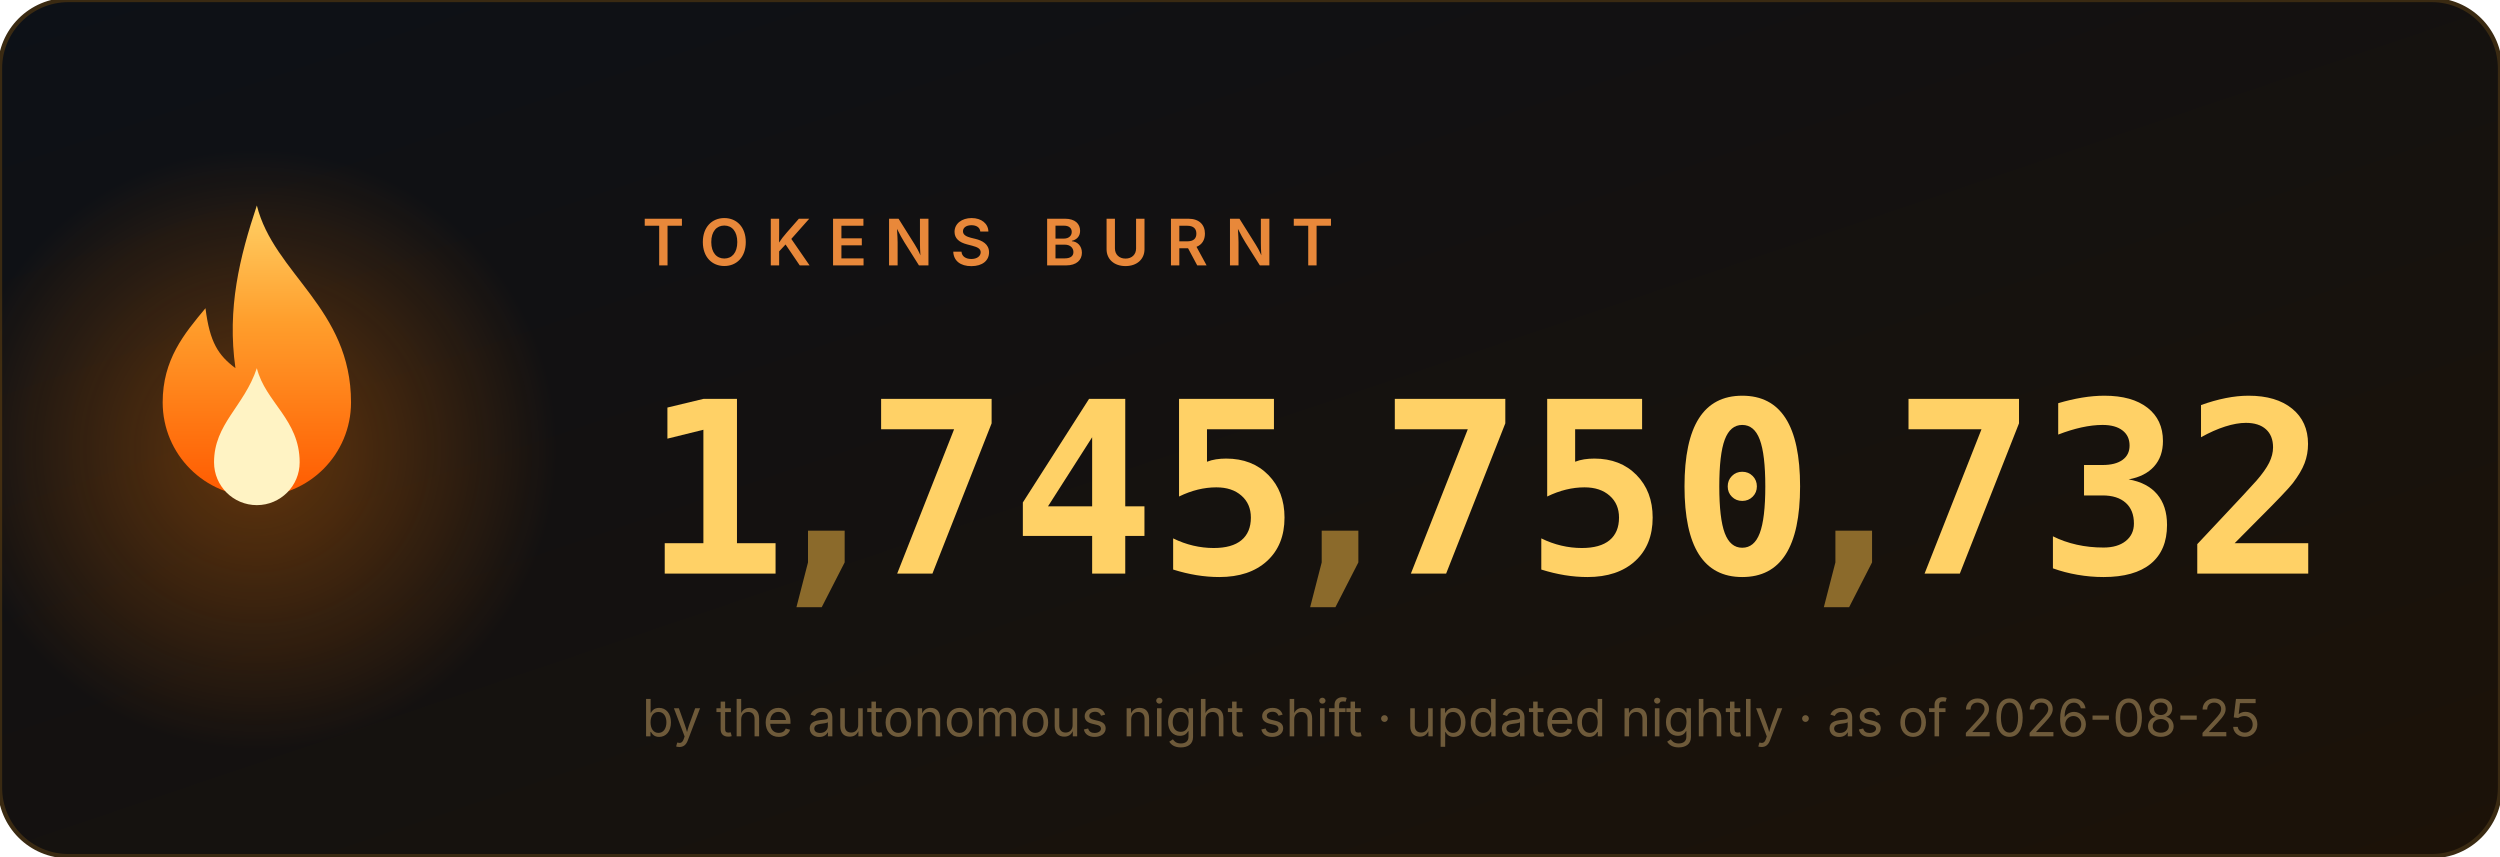
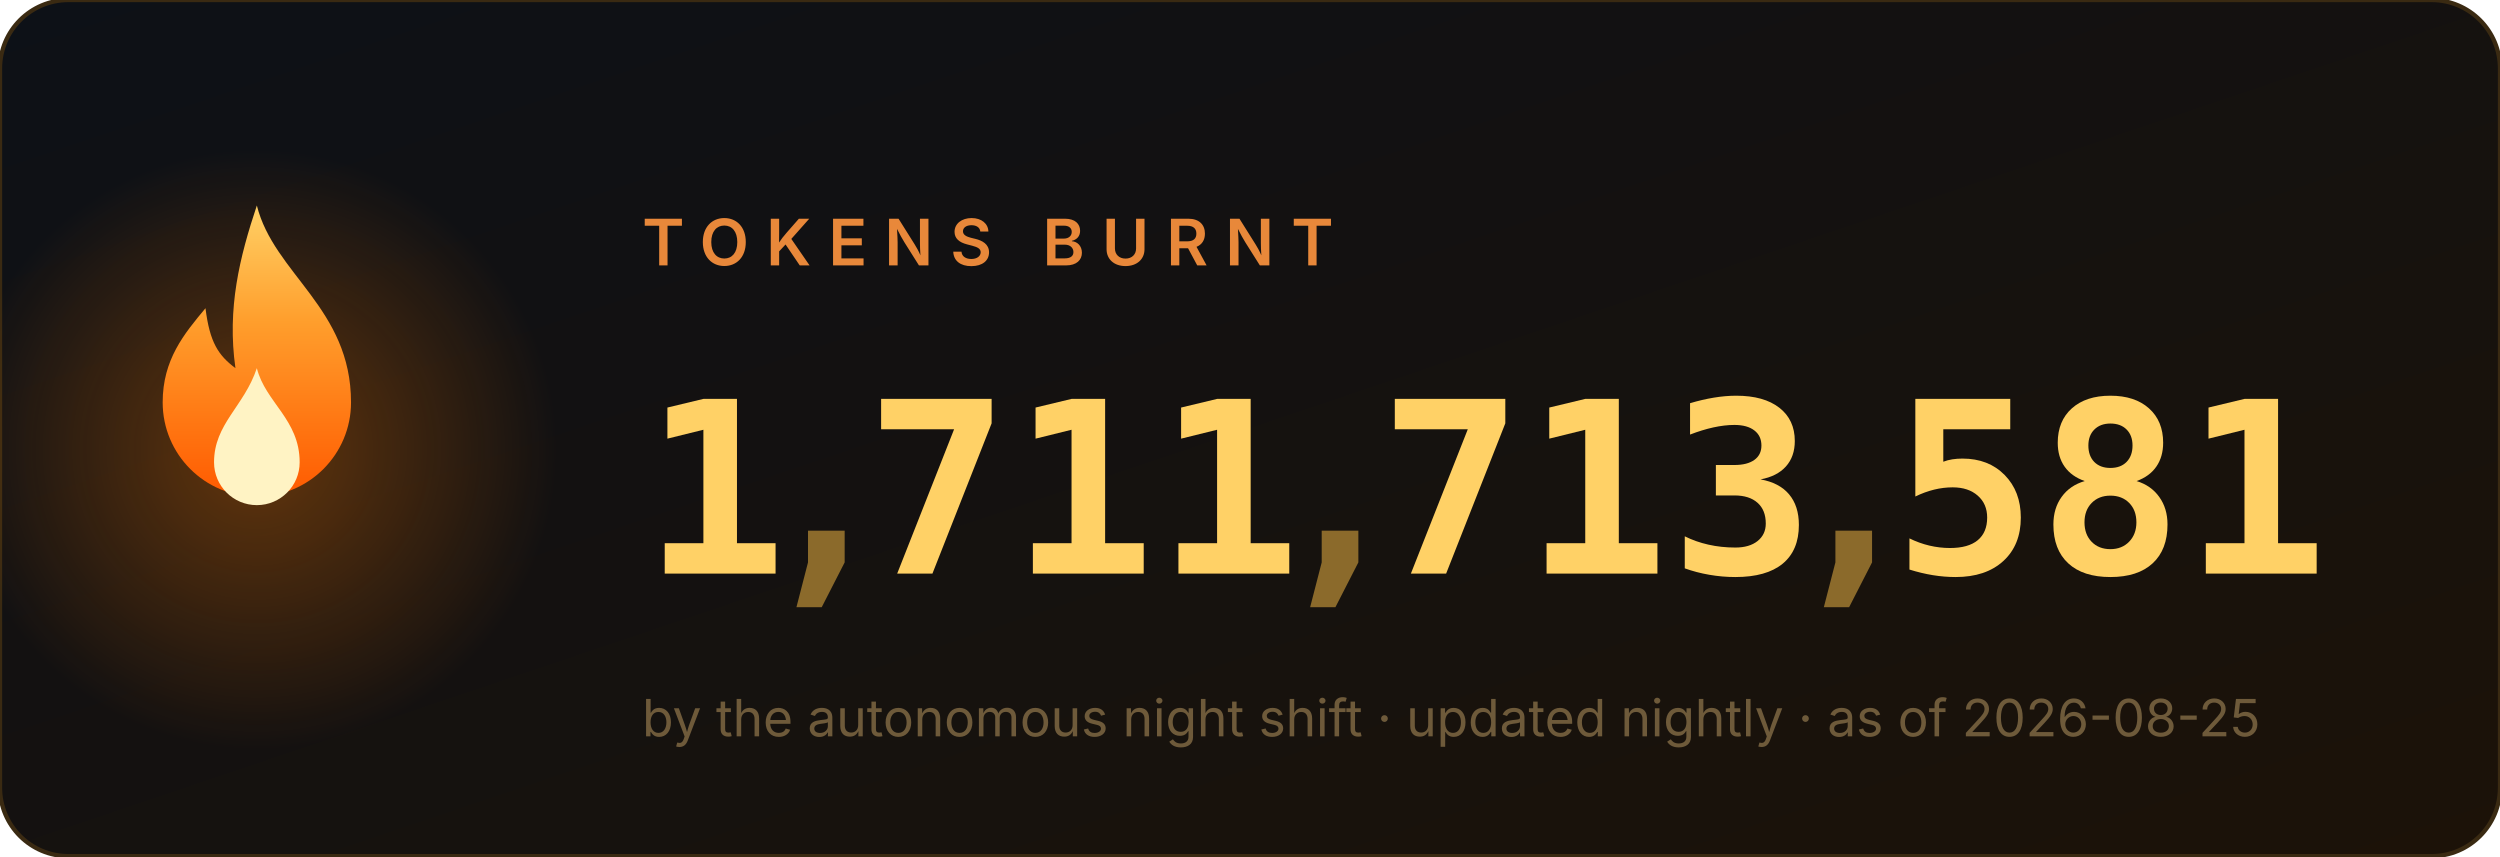
- <svg xmlns="http://www.w3.org/2000/svg" width="584" height="200" viewBox="0 0 584 200" role="img" aria-label="1,745,750,732 tokens burnt">
+ <svg xmlns="http://www.w3.org/2000/svg" width="584" height="200" viewBox="0 0 584 200" role="img" aria-label="1,711,713,581 tokens burnt">
  <style>
.num{font:700 56px ui-monospace,'Cascadia Code',Menlo,Consolas,monospace;fill:#ffd166}
.comma{fill:#8b6a2b}
.label{font:600 15px -apple-system,'Segoe UI',sans-serif;fill:#e8883a;letter-spacing:4px}
.sub{font:400 12px -apple-system,'Segoe UI',sans-serif;fill:#6e5a3a}
</style>
  <defs>
    <linearGradient id="bg" x1="0" y1="0" x2="1" y2="1">
      <stop offset="0" stop-color="#0d1117" />
      <stop offset="1" stop-color="#1c1208" />
    </linearGradient>
    <linearGradient id="fg" x1="0" y1="1" x2="0" y2="0">
      <stop offset="0" stop-color="#ff5a00" />
      <stop offset=".6" stop-color="#ff9e2c" />
      <stop offset="1" stop-color="#ffd166" />
    </linearGradient>
    <radialGradient id="halo">
      <stop offset="0" stop-color="#ff7b00" />
      <stop offset="1" stop-color="#ff7b00" stop-opacity="0" />
    </radialGradient>
  </defs>
  <rect width="584" height="200" rx="16" fill="url(#bg)" stroke="#3a2a12" />
  <circle cx="60" cy="105" r="70" fill="url(#halo)" opacity=".35">
    <animate attributeName="opacity" values=".25;.55;.25" dur="2.2s" repeatCount="indefinite" />
  </circle>
  <g transform="translate(60,128)">
    <g>
      <animateTransform attributeName="transform" type="scale" values="1 1;.95 1.1;1 1" dur="1.6s" repeatCount="indefinite" additive="sum" calcMode="spline" keySplines=".4 0 .6 1;.4 0 .6 1" />
      <path d="M0 -80c4 16 22 24 22 46a22 22 0 1 1-44 0c0-10 5-16 10-22 1 8 3 11 7 14-2-14 1-26 5-38z" fill="url(#fg)" />
      <path d="M0 -42c2 8 10 12 10 22a10 10 0 1 1-20 0c0-9 7-13 10-22z" fill="#fff3c4">
        <animateTransform attributeName="transform" type="scale" values="1 1;1.06 .92;1 1" dur="1.1s" repeatCount="indefinite" additive="sum" calcMode="spline" keySplines=".4 0 .6 1;.4 0 .6 1" />
      </path>
    </g>
  </g>
  <text x="150" y="62" class="label">TOKENS BURNT</text>
  <svg x="150" y="84" width="34" height="64" viewBox="0 0 34 64">
    <g transform="translate(0,-64)">
      <g>
        <animateTransform attributeName="transform" type="translate" values="0 64;0 64;0 0" keyTimes="0;0.000;1" dur="0.97s" begin="0s" fill="freeze" additive="sum" calcMode="spline" keySplines="0 0 1 1;.2 .7 .3 1" />
        <text x="17" y="50" class="num" text-anchor="middle">0</text>
        <text x="17" y="114" class="num" text-anchor="middle">1</text>
        <text x="17" y="178" class="num" text-anchor="middle">2</text>
        <text x="17" y="242" class="num" text-anchor="middle">3</text>
        <text x="17" y="306" class="num" text-anchor="middle">4</text>
        <text x="17" y="370" class="num" text-anchor="middle">5</text>
        <text x="17" y="434" class="num" text-anchor="middle">6</text>
        <text x="17" y="498" class="num" text-anchor="middle">7</text>
        <text x="17" y="562" class="num" text-anchor="middle">8</text>
        <text x="17" y="626" class="num" text-anchor="middle">9</text>
      </g>
    </g>
  </svg>
  <text x="193" y="134" class="num comma" text-anchor="middle">,</text>
  <svg x="202" y="84" width="34" height="64" viewBox="0 0 34 64">
    <g transform="translate(0,-448)">
      <g>
        <animateTransform attributeName="transform" type="translate" values="0 448;0 448;0 0" keyTimes="0;0.147;1" dur="1.63s" begin="0s" fill="freeze" additive="sum" calcMode="spline" keySplines="0 0 1 1;.2 .7 .3 1" />
        <text x="17" y="50" class="num" text-anchor="middle">0</text>
        <text x="17" y="114" class="num" text-anchor="middle">1</text>
        <text x="17" y="178" class="num" text-anchor="middle">2</text>
        <text x="17" y="242" class="num" text-anchor="middle">3</text>
        <text x="17" y="306" class="num" text-anchor="middle">4</text>
        <text x="17" y="370" class="num" text-anchor="middle">5</text>
        <text x="17" y="434" class="num" text-anchor="middle">6</text>
        <text x="17" y="498" class="num" text-anchor="middle">7</text>
        <text x="17" y="562" class="num" text-anchor="middle">8</text>
        <text x="17" y="626" class="num" text-anchor="middle">9</text>
      </g>
    </g>
  </svg>
  <svg x="236" y="84" width="34" height="64" viewBox="0 0 34 64">
-     <g transform="translate(0,-256)">
-       <g>
-         <animateTransform attributeName="transform" type="translate" values="0 256;0 256;0 0" keyTimes="0;0.234;1" dur="1.54s" begin="0s" fill="freeze" additive="sum" calcMode="spline" keySplines="0 0 1 1;.2 .7 .3 1" />
+     <g transform="translate(0,-64)">
+       <g>
+         <animateTransform attributeName="transform" type="translate" values="0 64;0 64;0 0" keyTimes="0;0.271;1" dur="1.33s" begin="0s" fill="freeze" additive="sum" calcMode="spline" keySplines="0 0 1 1;.2 .7 .3 1" />
        <text x="17" y="50" class="num" text-anchor="middle">0</text>
        <text x="17" y="114" class="num" text-anchor="middle">1</text>
        <text x="17" y="178" class="num" text-anchor="middle">2</text>
        <text x="17" y="242" class="num" text-anchor="middle">3</text>
        <text x="17" y="306" class="num" text-anchor="middle">4</text>
        <text x="17" y="370" class="num" text-anchor="middle">5</text>
        <text x="17" y="434" class="num" text-anchor="middle">6</text>
        <text x="17" y="498" class="num" text-anchor="middle">7</text>
        <text x="17" y="562" class="num" text-anchor="middle">8</text>
        <text x="17" y="626" class="num" text-anchor="middle">9</text>
      </g>
    </g>
  </svg>
  <svg x="270" y="84" width="34" height="64" viewBox="0 0 34 64">
-     <g transform="translate(0,-320)">
-       <g>
-         <animateTransform attributeName="transform" type="translate" values="0 320;0 320;0 0" keyTimes="0;0.277;1" dur="1.73s" begin="0s" fill="freeze" additive="sum" calcMode="spline" keySplines="0 0 1 1;.2 .7 .3 1" />
+     <g transform="translate(0,-64)">
+       <g>
+         <animateTransform attributeName="transform" type="translate" values="0 64;0 64;0 0" keyTimes="0;0.331;1" dur="1.45s" begin="0s" fill="freeze" additive="sum" calcMode="spline" keySplines="0 0 1 1;.2 .7 .3 1" />
        <text x="17" y="50" class="num" text-anchor="middle">0</text>
        <text x="17" y="114" class="num" text-anchor="middle">1</text>
        <text x="17" y="178" class="num" text-anchor="middle">2</text>
        <text x="17" y="242" class="num" text-anchor="middle">3</text>
        <text x="17" y="306" class="num" text-anchor="middle">4</text>
        <text x="17" y="370" class="num" text-anchor="middle">5</text>
        <text x="17" y="434" class="num" text-anchor="middle">6</text>
        <text x="17" y="498" class="num" text-anchor="middle">7</text>
        <text x="17" y="562" class="num" text-anchor="middle">8</text>
        <text x="17" y="626" class="num" text-anchor="middle">9</text>
      </g>
    </g>
  </svg>
  <text x="313" y="134" class="num comma" text-anchor="middle">,</text>
  <svg x="322" y="84" width="34" height="64" viewBox="0 0 34 64">
    <g transform="translate(0,-448)">
      <g>
        <animateTransform attributeName="transform" type="translate" values="0 448;0 448;0 0" keyTimes="0;0.341;1" dur="2.11s" begin="0s" fill="freeze" additive="sum" calcMode="spline" keySplines="0 0 1 1;.2 .7 .3 1" />
        <text x="17" y="50" class="num" text-anchor="middle">0</text>
        <text x="17" y="114" class="num" text-anchor="middle">1</text>
        <text x="17" y="178" class="num" text-anchor="middle">2</text>
        <text x="17" y="242" class="num" text-anchor="middle">3</text>
        <text x="17" y="306" class="num" text-anchor="middle">4</text>
        <text x="17" y="370" class="num" text-anchor="middle">5</text>
        <text x="17" y="434" class="num" text-anchor="middle">6</text>
        <text x="17" y="498" class="num" text-anchor="middle">7</text>
        <text x="17" y="562" class="num" text-anchor="middle">8</text>
        <text x="17" y="626" class="num" text-anchor="middle">9</text>
      </g>
    </g>
  </svg>
  <svg x="356" y="84" width="34" height="64" viewBox="0 0 34 64">
-     <g transform="translate(0,-320)">
-       <g>
-         <animateTransform attributeName="transform" type="translate" values="0 320;0 320;0 0" keyTimes="0;0.402;1" dur="2.09s" begin="0s" fill="freeze" additive="sum" calcMode="spline" keySplines="0 0 1 1;.2 .7 .3 1" />
+     <g transform="translate(0,-64)">
+       <g>
+         <animateTransform attributeName="transform" type="translate" values="0 64;0 64;0 0" keyTimes="0;0.464;1" dur="1.81s" begin="0s" fill="freeze" additive="sum" calcMode="spline" keySplines="0 0 1 1;.2 .7 .3 1" />
        <text x="17" y="50" class="num" text-anchor="middle">0</text>
        <text x="17" y="114" class="num" text-anchor="middle">1</text>
        <text x="17" y="178" class="num" text-anchor="middle">2</text>
        <text x="17" y="242" class="num" text-anchor="middle">3</text>
        <text x="17" y="306" class="num" text-anchor="middle">4</text>
        <text x="17" y="370" class="num" text-anchor="middle">5</text>
        <text x="17" y="434" class="num" text-anchor="middle">6</text>
        <text x="17" y="498" class="num" text-anchor="middle">7</text>
        <text x="17" y="562" class="num" text-anchor="middle">8</text>
        <text x="17" y="626" class="num" text-anchor="middle">9</text>
      </g>
    </g>
  </svg>
  <svg x="390" y="84" width="34" height="64" viewBox="0 0 34 64">
-     <g transform="translate(0,0)">
-       <g>
-         <animateTransform attributeName="transform" type="translate" values="0 0;0 0;0 0" keyTimes="0;0.516;1" dur="1.86s" begin="0s" fill="freeze" additive="sum" calcMode="spline" keySplines="0 0 1 1;.2 .7 .3 1" />
+     <g transform="translate(0,-192)">
+       <g>
+         <animateTransform attributeName="transform" type="translate" values="0 192;0 192;0 0" keyTimes="0;0.464;1" dur="2.07s" begin="0s" fill="freeze" additive="sum" calcMode="spline" keySplines="0 0 1 1;.2 .7 .3 1" />
        <text x="17" y="50" class="num" text-anchor="middle">0</text>
        <text x="17" y="114" class="num" text-anchor="middle">1</text>
        <text x="17" y="178" class="num" text-anchor="middle">2</text>
        <text x="17" y="242" class="num" text-anchor="middle">3</text>
        <text x="17" y="306" class="num" text-anchor="middle">4</text>
        <text x="17" y="370" class="num" text-anchor="middle">5</text>
        <text x="17" y="434" class="num" text-anchor="middle">6</text>
        <text x="17" y="498" class="num" text-anchor="middle">7</text>
        <text x="17" y="562" class="num" text-anchor="middle">8</text>
        <text x="17" y="626" class="num" text-anchor="middle">9</text>
      </g>
    </g>
  </svg>
  <text x="433" y="134" class="num comma" text-anchor="middle">,</text>
  <svg x="442" y="84" width="34" height="64" viewBox="0 0 34 64">
-     <g transform="translate(0,-448)">
-       <g>
-         <animateTransform attributeName="transform" type="translate" values="0 448;0 448;0 0" keyTimes="0;0.463;1" dur="2.59s" begin="0s" fill="freeze" additive="sum" calcMode="spline" keySplines="0 0 1 1;.2 .7 .3 1" />
+     <g transform="translate(0,-320)">
+       <g>
+         <animateTransform attributeName="transform" type="translate" values="0 320;0 320;0 0" keyTimes="0;0.490;1" dur="2.45s" begin="0s" fill="freeze" additive="sum" calcMode="spline" keySplines="0 0 1 1;.2 .7 .3 1" />
        <text x="17" y="50" class="num" text-anchor="middle">0</text>
        <text x="17" y="114" class="num" text-anchor="middle">1</text>
        <text x="17" y="178" class="num" text-anchor="middle">2</text>
        <text x="17" y="242" class="num" text-anchor="middle">3</text>
        <text x="17" y="306" class="num" text-anchor="middle">4</text>
        <text x="17" y="370" class="num" text-anchor="middle">5</text>
        <text x="17" y="434" class="num" text-anchor="middle">6</text>
        <text x="17" y="498" class="num" text-anchor="middle">7</text>
        <text x="17" y="562" class="num" text-anchor="middle">8</text>
        <text x="17" y="626" class="num" text-anchor="middle">9</text>
      </g>
    </g>
  </svg>
  <svg x="476" y="84" width="34" height="64" viewBox="0 0 34 64">
-     <g transform="translate(0,-192)">
-       <g>
-         <animateTransform attributeName="transform" type="translate" values="0 192;0 192;0 0" keyTimes="0;0.543;1" dur="2.43s" begin="0s" fill="freeze" additive="sum" calcMode="spline" keySplines="0 0 1 1;.2 .7 .3 1" />
+     <g transform="translate(0,-512)">
+       <g>
+         <animateTransform attributeName="transform" type="translate" values="0 512;0 512;0 0" keyTimes="0;0.475;1" dur="2.78s" begin="0s" fill="freeze" additive="sum" calcMode="spline" keySplines="0 0 1 1;.2 .7 .3 1" />
        <text x="17" y="50" class="num" text-anchor="middle">0</text>
        <text x="17" y="114" class="num" text-anchor="middle">1</text>
        <text x="17" y="178" class="num" text-anchor="middle">2</text>
        <text x="17" y="242" class="num" text-anchor="middle">3</text>
        <text x="17" y="306" class="num" text-anchor="middle">4</text>
        <text x="17" y="370" class="num" text-anchor="middle">5</text>
        <text x="17" y="434" class="num" text-anchor="middle">6</text>
        <text x="17" y="498" class="num" text-anchor="middle">7</text>
        <text x="17" y="562" class="num" text-anchor="middle">8</text>
        <text x="17" y="626" class="num" text-anchor="middle">9</text>
      </g>
    </g>
  </svg>
  <svg x="510" y="84" width="34" height="64" viewBox="0 0 34 64">
-     <g transform="translate(0,-128)">
-       <g>
-         <animateTransform attributeName="transform" type="translate" values="0 128;0 128;0 0" keyTimes="0;0.581;1" dur="2.48s" begin="0s" fill="freeze" additive="sum" calcMode="spline" keySplines="0 0 1 1;.2 .7 .3 1" />
+     <g transform="translate(0,-64)">
+       <g>
+         <animateTransform attributeName="transform" type="translate" values="0 64;0 64;0 0" keyTimes="0;0.598;1" dur="2.41s" begin="0s" fill="freeze" additive="sum" calcMode="spline" keySplines="0 0 1 1;.2 .7 .3 1" />
        <text x="17" y="50" class="num" text-anchor="middle">0</text>
        <text x="17" y="114" class="num" text-anchor="middle">1</text>
        <text x="17" y="178" class="num" text-anchor="middle">2</text>
        <text x="17" y="242" class="num" text-anchor="middle">3</text>
        <text x="17" y="306" class="num" text-anchor="middle">4</text>
        <text x="17" y="370" class="num" text-anchor="middle">5</text>
        <text x="17" y="434" class="num" text-anchor="middle">6</text>
        <text x="17" y="498" class="num" text-anchor="middle">7</text>
        <text x="17" y="562" class="num" text-anchor="middle">8</text>
        <text x="17" y="626" class="num" text-anchor="middle">9</text>
      </g>
    </g>
  </svg>
  <text x="150" y="172" class="sub">by the autonomous night shift · updated nightly · as of 2026-08-25</text>
</svg>
